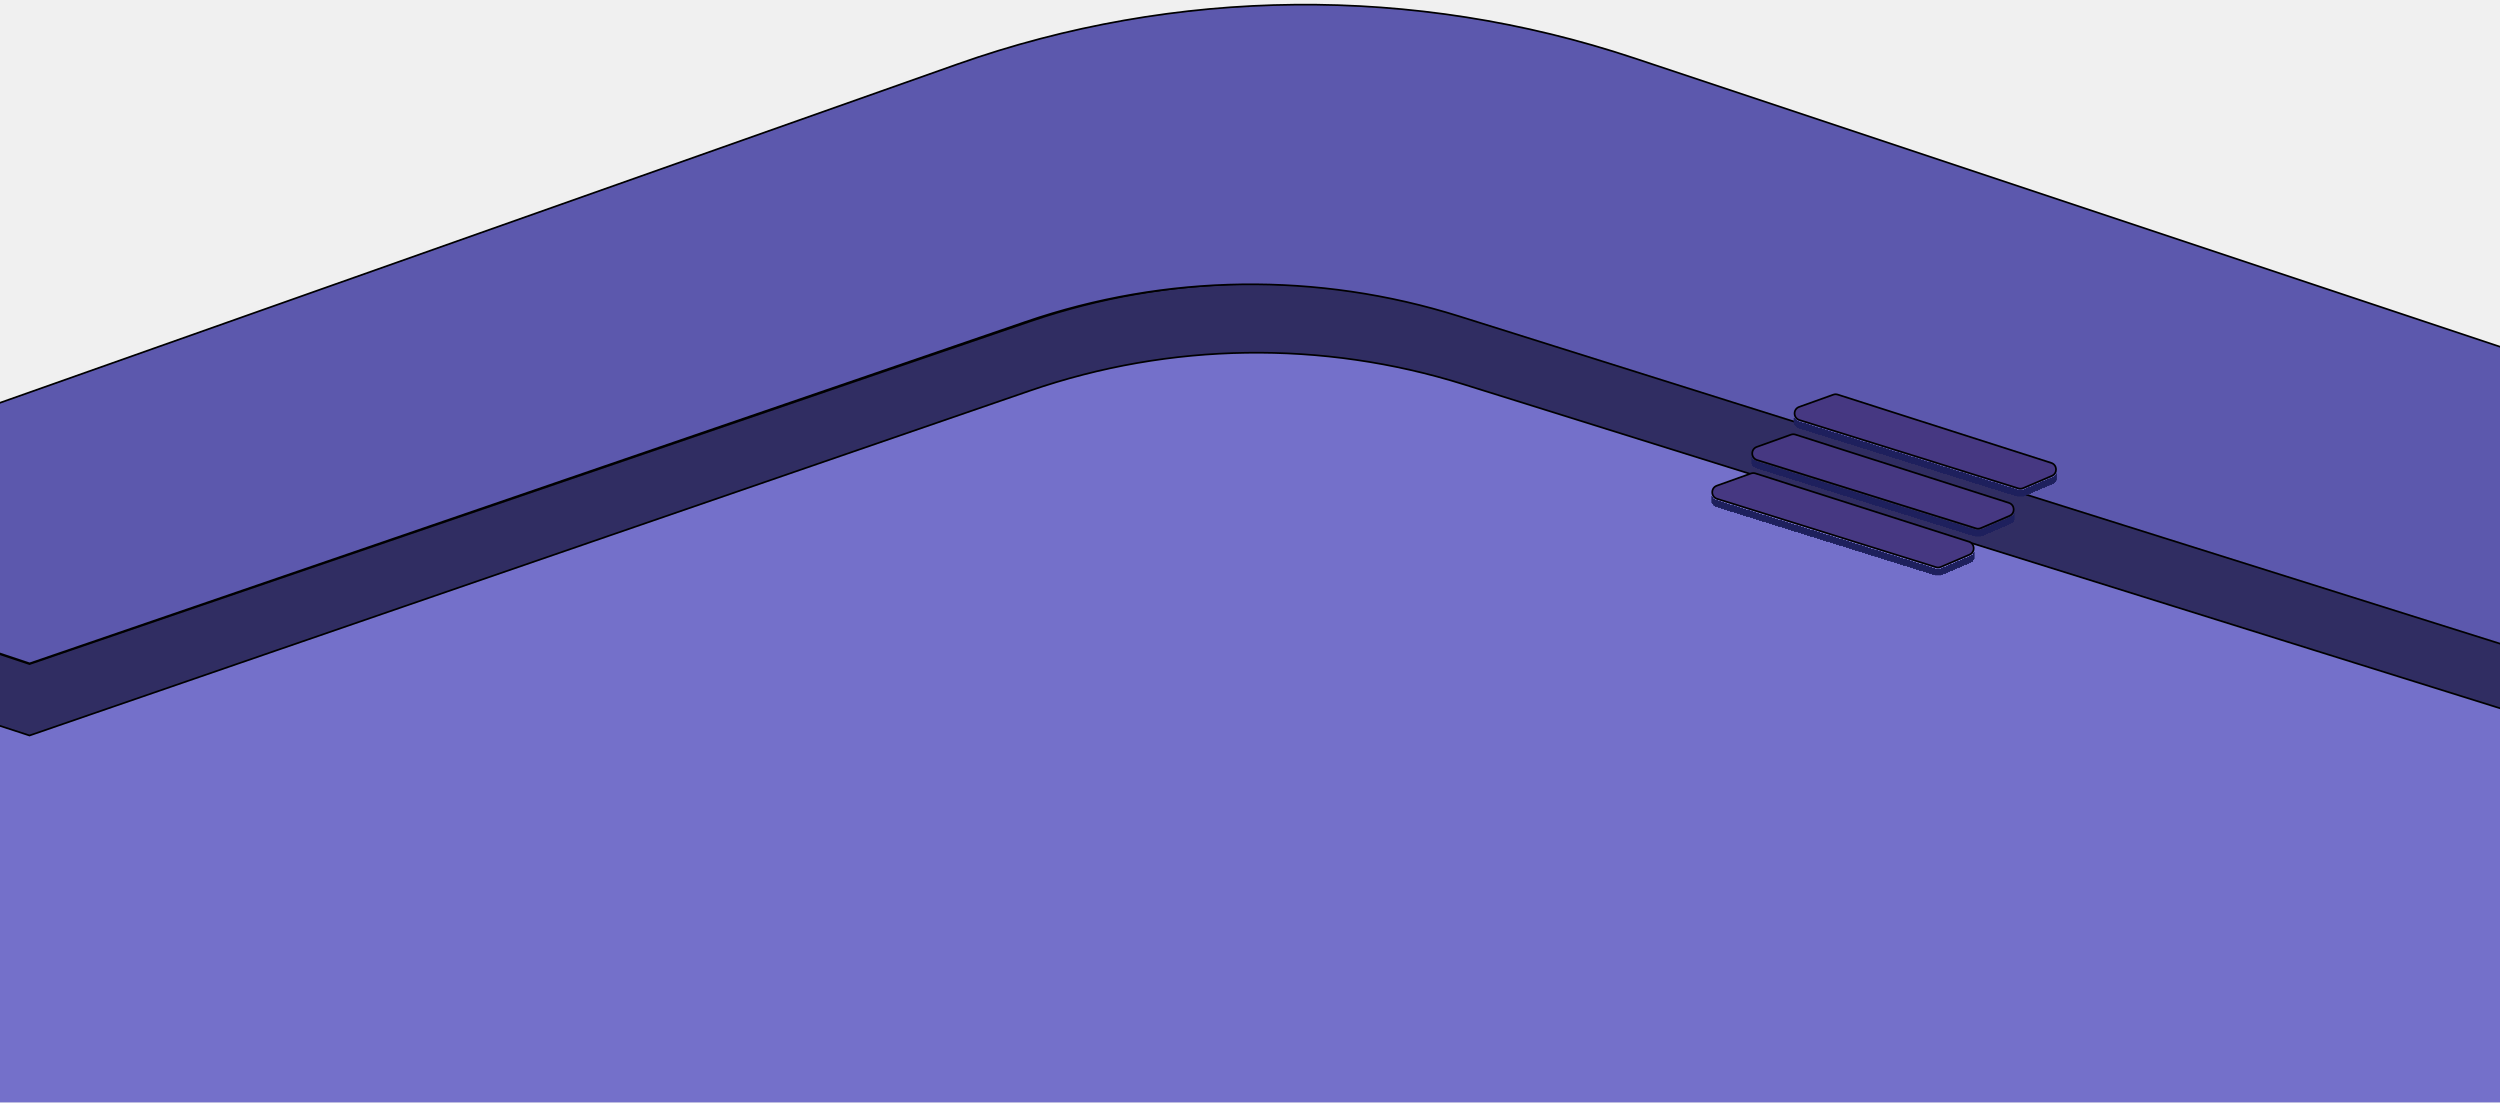
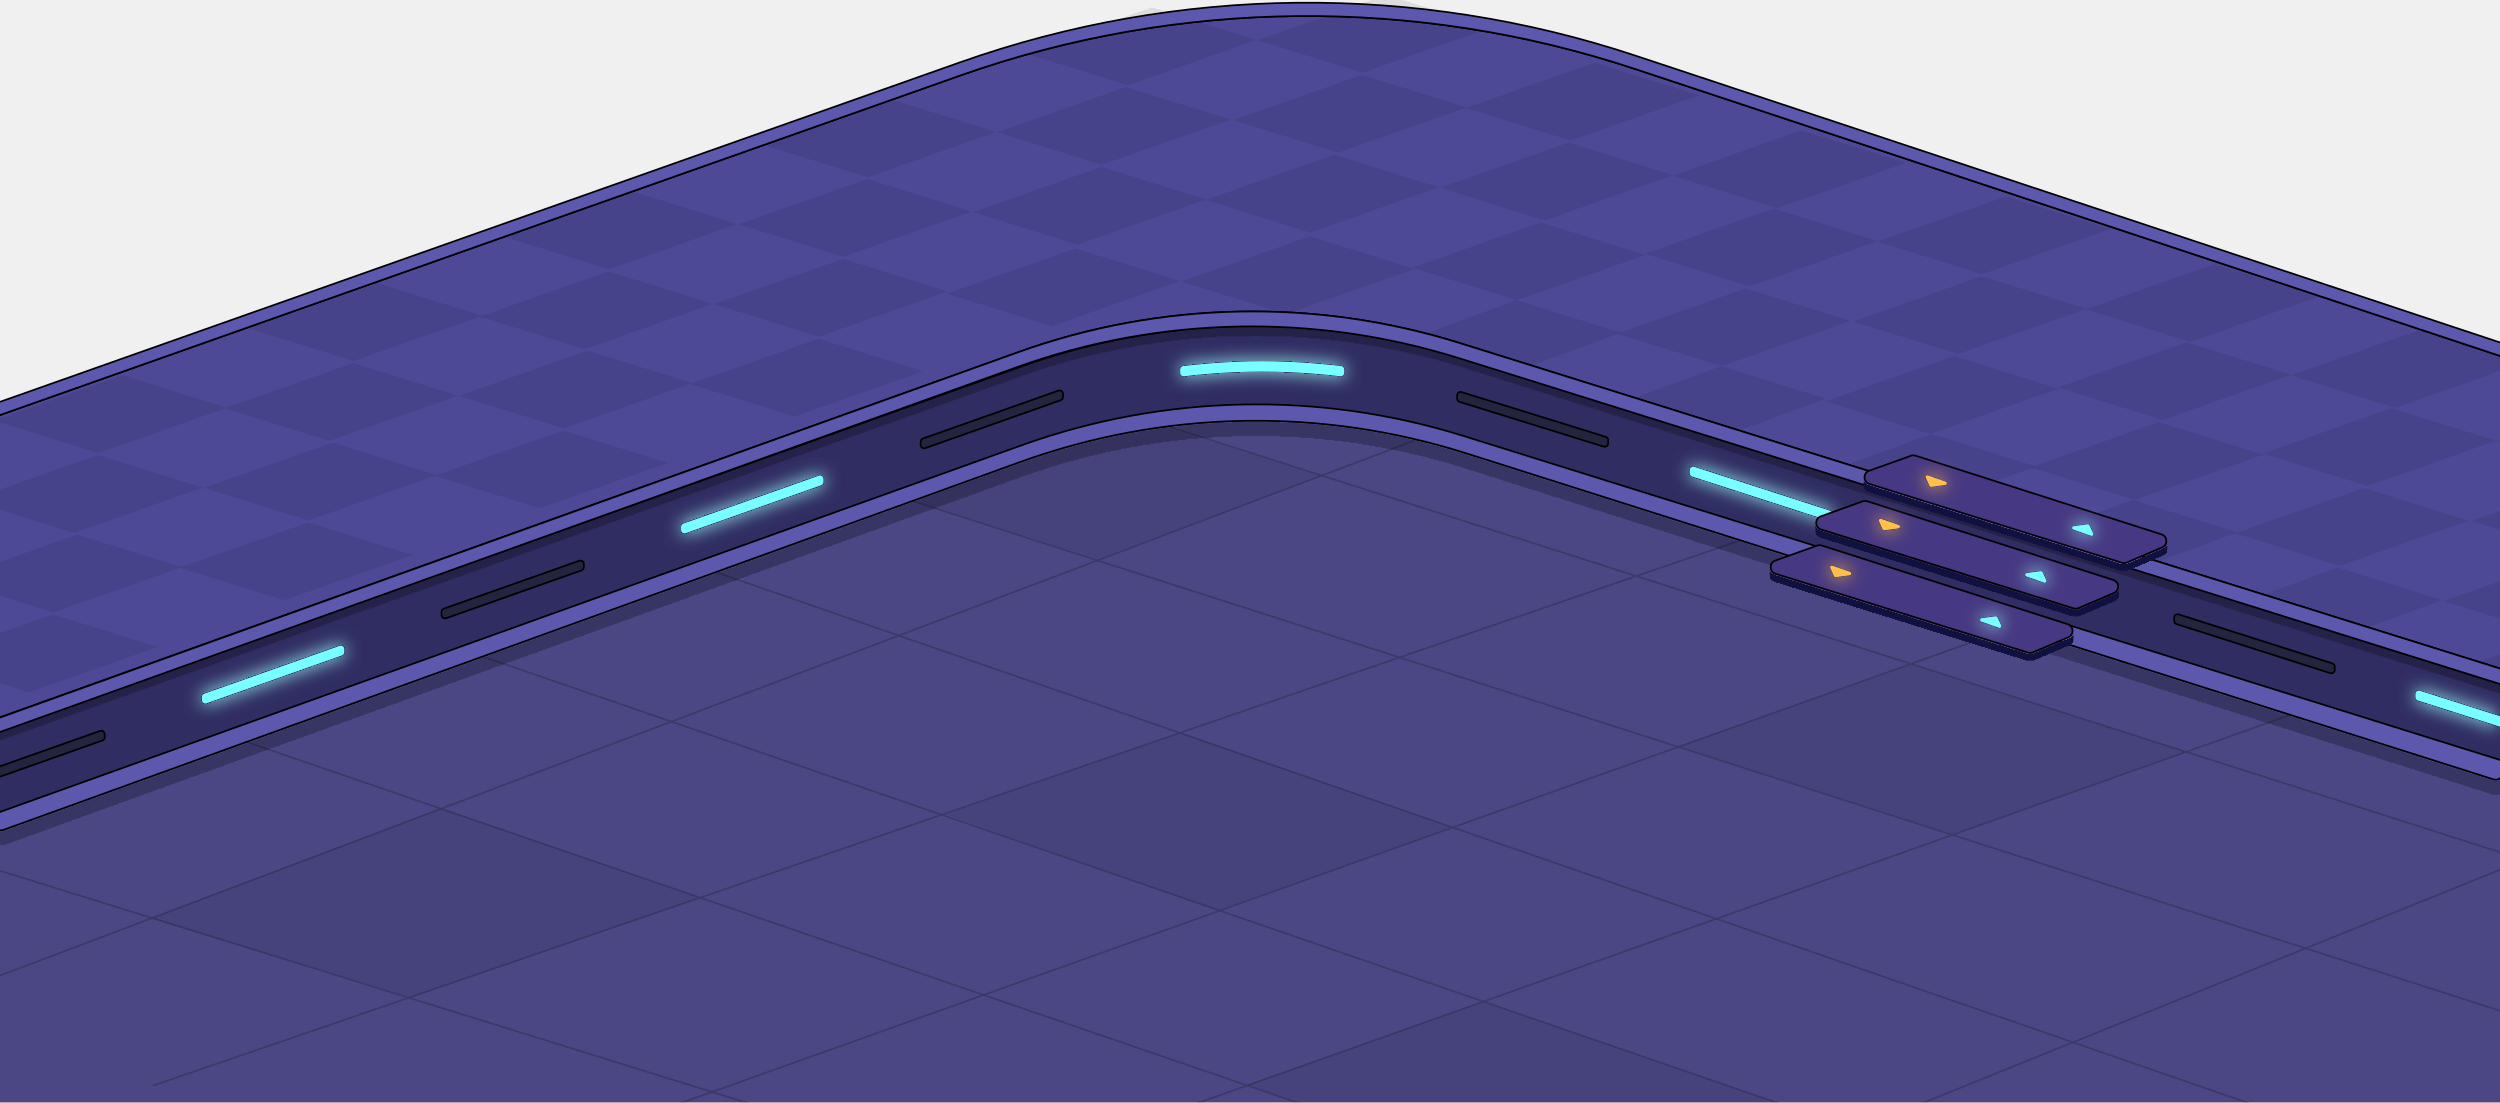
<svg xmlns="http://www.w3.org/2000/svg" width="1440" height="635" viewBox="0 0 1440 635" fill="none">
-   <g clip-path="url(#clip0_31911_6)">
-     <path d="M-11 351.849C-11 350.144 -9.919 348.626 -8.307 348.069L563.313 150.357C644.036 122.437 731.576 121.09 813.12 146.513L1575.29 384.136C1576.96 384.657 1578.1 386.204 1578.1 387.954L1578.1 638.5L-11 638.5L-11 351.849Z" fill="#7470CA" stroke="black" />
-     <path d="M-205.07 308.483C-207.66 307.619 -210.335 309.547 -210.335 312.277L-210.335 349.473L17 423.651L593.391 224.991C674.097 197.175 761.585 195.908 843.063 221.375L1450.94 411.377C1453.52 412.182 1456.14 410.258 1456.14 407.559L1456.14 374.711L842.937 181.934C761.539 156.344 674.091 157.453 593.369 185.1L17 382.5L-205.07 308.483Z" fill="#302D62" stroke="black" />
-     <path d="M-199.221 310.033C-202.834 308.829 -202.88 303.736 -199.29 302.467L551.438 36.994C677.342 -7.528 814.502 -8.774 941.195 33.453L1645.64 268.249C1649.05 269.387 1649.34 274.105 1646.1 275.654L1444 372L840.528 182.187C759.064 156.563 671.538 157.685 590.757 185.387L17.064 382.122L-199.221 310.033Z" fill="#5C58AD" stroke="black" />
-     <g filter="url(#filter0_d_31911_6)">
-       <path d="M1055.98 227.334C1056.81 227.038 1057.71 227.023 1058.55 227.29L1181.5 266.622C1185.03 267.75 1185.26 272.656 1181.85 274.11L1165.31 281.17C1164.43 281.544 1163.45 281.593 1162.54 281.31L1036.48 241.953C1032.82 240.809 1032.71 235.662 1036.33 234.369L1055.98 227.334Z" fill="#463882" />
-       <path d="M1055.98 227.334C1056.81 227.038 1057.71 227.023 1058.55 227.29L1181.5 266.622C1185.03 267.75 1185.26 272.656 1181.85 274.11L1165.31 281.17C1164.43 281.544 1163.45 281.593 1162.54 281.31L1036.48 241.953C1032.82 240.809 1032.71 235.662 1036.33 234.369L1055.98 227.334Z" stroke="black" />
-     </g>
-     <g filter="url(#filter1_d_31911_6)">
-       <path d="M1031.59 250.367C1032.42 250.071 1033.32 250.055 1034.16 250.323L1157.11 289.654C1160.64 290.783 1160.87 295.688 1157.46 297.143L1140.92 304.203C1140.05 304.576 1139.07 304.626 1138.16 304.342L1012.09 264.986C1008.43 263.842 1008.32 258.695 1011.94 257.402L1031.59 250.367Z" fill="#463882" />
-       <path d="M1031.59 250.367C1032.42 250.071 1033.32 250.055 1034.16 250.323L1157.11 289.654C1160.64 290.783 1160.87 295.688 1157.46 297.143L1140.92 304.203C1140.05 304.576 1139.07 304.626 1138.16 304.342L1012.09 264.986C1008.43 263.842 1008.32 258.695 1011.94 257.402L1031.59 250.367Z" stroke="black" />
-     </g>
-     <g filter="url(#filter2_d_31911_6)">
-       <path d="M1008.56 272.722C1009.39 272.426 1010.29 272.41 1011.13 272.678L1134.08 312.009C1137.61 313.138 1137.84 318.043 1134.43 319.498L1117.89 326.558C1117.01 326.931 1116.03 326.981 1115.13 326.697L989.061 287.341C985.397 286.197 985.292 281.05 988.906 279.757L1008.56 272.722Z" fill="#463882" />
-       <path d="M1008.56 272.722C1009.39 272.426 1010.29 272.41 1011.13 272.678L1134.08 312.009C1137.61 313.138 1137.84 318.043 1134.43 319.498L1117.89 326.558C1117.01 326.931 1116.03 326.981 1115.13 326.697L989.061 287.341C985.397 286.197 985.292 281.05 988.906 279.757L1008.56 272.722Z" stroke="black" />
+   <g clip-path="url(#clip0_33018_2172)">
+     <path d="M-105.701 474.361C-105.701 472.675 -104.643 471.17 -103.057 470.598L613.717 212.254C697.697 181.985 789.39 180.679 874.199 208.542L1609.55 450.139C1611.19 450.679 1612.3 452.211 1612.3 453.939L1612.3 762.551L857.799 762.551L-105.701 762.551L-105.701 474.361Z" fill="#4A4784" stroke="black" />
+     <path d="M718.5 625L854.5 577L1032.5 638.551L893.5 684L718.5 625Z" fill="black" fill-opacity="0.06" />
+     <path d="M544.5 469L680.5 422L836.5 476.5L701.5 524.5L544.5 469Z" fill="black" fill-opacity="0.06" />
+     <path d="M483.299 275.051L607.799 226.051L760.799 274.051L632.299 322.051L483.299 275.051Z" fill="black" fill-opacity="0.06" />
+     <path d="M967 430L1100.5 383L1259 433L1125 480.5L967 430Z" fill="black" fill-opacity="0.06" />
+     <path d="M86.299 529.051L254 465.5L403 517L237 574.5L86.299 529.051Z" fill="black" fill-opacity="0.06" />
+     <g opacity="0.2">
+       <path d="M1656.49 413.519L897.799 720.05" stroke="black" />
+       <path d="M1342.5 403.5L575.299 676.051" stroke="black" />
+       <path d="M1204 345.5L389 636.5" stroke="black" />
+       <path d="M1007.5 309.5L88 625.36" stroke="black" />
+       <path d="M865.488 234.521L-5.5 564" stroke="black" />
+       <path d="M652.299 239.05L1484.3 505.051" stroke="black" />
+       <path d="M514.299 284.994L1441 582.5" stroke="black" />
+       <path d="M400.5 325.5L1331.5 648" stroke="black" />
+       <path d="M122 420.5L942 702" stroke="black" />
+       <path d="M-81 476.408L466.5 646.5" stroke="black" />
+       <path d="M272.299 376.213L1097 660.5" stroke="black" />
+     </g>
+     <g filter="url(#filter0_d_33018_2172)">
+       <path d="M-3.5 474.299C-3.5 477.072 -0.747 479.004 1.861 478.06L587.312 266.206C670.117 236.242 760.495 234.44 844.428 261.079L1436.29 448.932C1438.87 449.75 1441.5 447.825 1441.5 445.119L1441.5 427.501L924.066 253.459C792.467 209.195 649.589 211.941 519.788 261.23L-3.5 459.934L-3.5 474.299Z" fill="#5C58AD" />
+       <path d="M-3.5 474.299C-3.5 477.072 -0.747 479.004 1.861 478.06L587.312 266.206C670.117 236.242 760.495 234.44 844.428 261.079L1436.29 448.932C1438.87 449.75 1441.5 447.825 1441.5 445.119L1441.5 427.501L924.066 253.459C792.467 209.195 649.589 211.941 519.788 261.23L-3.5 459.934L-3.5 474.299Z" stroke="black" />
+     </g>
+     <g filter="url(#filter1_i_33018_2172)">
+       <path d="M1555.26 473.755L843.036 251.14C759.903 225.156 670.561 227.016 588.582 256.438L-53.7 486.954L-342.317 401.004L-342.317 357.68C-342.317 354.995 -339.722 353.072 -337.153 353.853L-53.701 440.05L588.565 210.99C670.557 181.748 759.852 180.052 842.896 206.159L1556.67 430.553L1810.8 324.05L1810.8 365.55L1558.02 473.615C1557.15 473.989 1556.17 474.039 1555.26 473.755Z" fill="#302D62" />
+     </g>
+     <path d="M1555.26 473.755L843.036 251.14C759.903 225.156 670.561 227.016 588.582 256.438L-53.7 486.954L-342.317 401.004L-342.317 357.68C-342.317 354.995 -339.722 353.072 -337.153 353.853L-53.701 440.05L588.565 210.99C670.557 181.748 759.852 180.052 842.896 206.159L1556.67 430.553L1810.8 324.05L1810.8 365.55L1558.02 473.615C1557.15 473.989 1556.17 474.039 1555.26 473.755Z" stroke="black" />
+     <path d="M-308.498 355.83C-312.209 354.724 -312.34 349.516 -308.689 348.225L552.905 43.548C678.537 -0.878 815.385 -2.217 941.863 39.742L1785.58 319.645C1789.12 320.819 1789.27 325.768 1785.81 327.154L1553.01 420.458L840.911 197.635C757.781 171.623 668.433 173.458 586.441 202.859L-52.701 432.05L-308.498 355.83Z" fill="#4D4997" stroke="black" />
+     <path d="M290.299 136.358L364.462 110.222L424.799 129.043L350.637 155.179L290.299 136.358Z" fill="black" fill-opacity="0.08" />
+     <path d="M143.299 189.176L217.462 163.041L277.799 181.862L203.637 207.997L143.299 189.176Z" fill="black" fill-opacity="0.08" />
+     <path d="M-3.701 242.176L70.462 216.041L130.799 234.862L56.637 260.997L-3.701 242.176Z" fill="black" fill-opacity="0.08" />
+     <path d="M439.299 83.358L513.462 57.222L573.799 76.043L499.637 102.179L439.299 83.358Z" fill="black" fill-opacity="0.08" />
+     <path d="M589.299 30.358L663.462 4.222L723.799 23.043L649.637 49.179L589.299 30.358Z" fill="black" fill-opacity="0.08" />
+     <path d="M276.299 182.358L350.462 156.222L410.799 175.043L336.637 201.179L276.299 182.358Z" fill="black" fill-opacity="0.08" />
+     <path d="M129.299 235.176L203.462 209.041L263.799 227.862L189.637 253.997L129.299 235.176Z" fill="black" fill-opacity="0.08" />
+     <path d="M-17.701 288.176L56.462 262.041L116.799 280.862L42.637 306.997L-17.701 288.176Z" fill="black" fill-opacity="0.08" />
+     <path d="M397.299 221.178L471.462 195.043L531.799 213.864L457.637 239.999L397.299 221.178Z" fill="black" fill-opacity="0.08" />
+     <path d="M250.299 273.997L324.462 247.861L384.799 266.682L310.637 292.818L250.299 273.997Z" fill="black" fill-opacity="0.08" />
+     <path d="M103.299 326.997L177.462 300.861L237.799 319.682L163.637 345.818L103.299 326.997Z" fill="black" fill-opacity="0.08" />
+     <path d="M-43.701 379.997L30.462 353.861L90.799 372.682L16.637 398.818L-43.701 379.997Z" fill="black" fill-opacity="0.08" />
+     <path d="M545.299 169.176L619.462 143.041L679.799 161.862L605.637 187.997L545.299 169.176Z" fill="black" fill-opacity="0.08" />
+     <path d="M680.299 162.176L754.462 136.041L814.799 154.862L740.637 180.997L680.299 162.176Z" fill="black" fill-opacity="0.08" />
+     <path d="M425.299 129.18L499.462 103.045L559.799 121.866L485.637 148.001L425.299 129.18Z" fill="black" fill-opacity="0.08" />
+     <path d="M574.299 76.18L648.462 50.045L708.799 68.866L634.637 95.001L574.299 76.18Z" fill="black" fill-opacity="0.08" />
+     <path d="M724.3 23.18L798.463 -2.955L858.8 15.866L784.638 42.001L724.3 23.18Z" fill="black" fill-opacity="0.08" />
+     <path d="M411.299 175.18L485.462 149.045L545.799 167.866L471.637 194.001L411.299 175.18Z" fill="black" fill-opacity="0.08" />
+     <path d="M264.299 227.998L338.462 201.863L398.799 220.684L324.637 246.82L264.299 227.998Z" fill="black" fill-opacity="0.08" />
+     <path d="M117.299 280.999L191.462 254.863L251.799 273.684L177.637 299.82L117.299 280.999Z" fill="black" fill-opacity="0.08" />
+     <path d="M-29.701 333.999L44.462 307.863L104.799 326.684L30.637 352.82L-29.701 333.999Z" fill="black" fill-opacity="0.08" />
+     <path d="M560.299 122.18L634.462 96.045L694.799 114.866L620.637 141.001L560.299 122.18Z" fill="black" fill-opacity="0.08" />
+     <path d="M694.3 115.18L768.463 89.045L828.8 107.866L754.638 134.001L694.3 115.18Z" fill="black" fill-opacity="0.08" />
+     <path d="M813.3 154.18L887.463 128.045L947.8 146.866L873.638 173.001L813.3 154.18Z" fill="black" fill-opacity="0.08" />
+     <path d="M931.299 192.176L1005.46 166.041L1065.8 184.862L991.637 210.997L931.299 192.176Z" fill="black" fill-opacity="0.08" />
+     <path d="M1051.3 231.176L1125.46 205.041L1185.8 223.862L1111.64 249.997L1051.3 231.176Z" fill="black" fill-opacity="0.08" />
+     <path d="M1169.3 269.176L1243.46 243.041L1303.8 261.862L1229.64 287.997L1169.3 269.176Z" fill="black" fill-opacity="0.08" />
+     <path d="M1287.3 307.176L1361.46 281.041L1421.8 299.862L1347.64 325.997L1287.3 307.176Z" fill="black" fill-opacity="0.08" />
+     <path d="M1407.3 346.176L1481.46 320.041L1541.8 338.862L1467.64 364.997L1407.3 346.176Z" fill="black" fill-opacity="0.08" />
+     <path d="M710.3 69.18L784.463 43.045L844.8 61.866L770.638 88.001L710.3 69.18Z" fill="black" fill-opacity="0.08" />
+     <path d="M829.3 108.18L903.463 82.045L963.8 100.866L889.638 127.001L829.3 108.18Z" fill="black" fill-opacity="0.08" />
+     <path d="M947.299 146.176L1021.46 120.041L1081.8 138.862L1007.64 164.997L947.299 146.176Z" fill="black" fill-opacity="0.08" />
+     <path d="M1067.3 185.176L1141.46 159.041L1201.8 177.862L1127.64 203.997L1067.3 185.176Z" fill="black" fill-opacity="0.08" />
+     <path d="M1185.3 223.176L1259.46 197.041L1319.8 215.862L1245.64 241.997L1185.3 223.176Z" fill="black" fill-opacity="0.08" />
+     <path d="M1303.3 261.176L1377.46 235.041L1437.8 253.862L1363.64 279.997L1303.3 261.176Z" fill="black" fill-opacity="0.08" />
+     <path d="M1423.3 300.176L1497.46 274.041L1557.8 292.862L1483.64 318.997L1423.3 300.176Z" fill="black" fill-opacity="0.08" />
+     <path d="M1415.3 385.862L1466.46 367.041L1526.8 385.862L1475.64 404.683L1415.3 385.862Z" fill="black" fill-opacity="0.08" />
+     <path d="M1295.3 345.649L1346.46 326.828L1406.8 345.649L1355.64 364.47L1295.3 345.649Z" fill="black" fill-opacity="0.08" />
+     <path d="M1177.3 306.649L1228.46 287.828L1288.8 306.649L1237.64 325.47L1177.3 306.649Z" fill="black" fill-opacity="0.08" />
+     <path d="M1061.3 268.649L1112.46 249.828L1172.8 268.649L1121.64 287.47L1061.3 268.649Z" fill="black" fill-opacity="0.08" />
+     <path d="M940.299 229.649L991.461 210.828L1051.8 229.649L1000.64 248.47L940.299 229.649Z" fill="black" fill-opacity="0.08" />
+     <path d="M822.299 191.649L873.461 172.828L933.799 191.649L882.637 210.47L822.299 191.649Z" fill="black" fill-opacity="0.08" />
+     <path d="M844.3 62.18L918.463 36.045L978.8 54.866L904.638 81.001L844.3 62.18Z" fill="black" fill-opacity="0.08" />
+     <path d="M963.3 101.18L1037.46 75.045L1097.8 93.866L1023.64 120.001L963.3 101.18Z" fill="black" fill-opacity="0.08" />
+     <path d="M1081.3 139.176L1155.46 113.041L1215.8 131.862L1141.64 157.997L1081.3 139.176Z" fill="black" fill-opacity="0.08" />
+     <path d="M1201.3 178.176L1275.46 152.041L1335.8 170.862L1261.64 196.997L1201.3 178.176Z" fill="black" fill-opacity="0.08" />
+     <path d="M1319.3 216.176L1393.46 190.041L1453.8 208.862L1379.64 234.997L1319.3 216.176Z" fill="black" fill-opacity="0.08" />
+     <path d="M1437.3 254.176L1511.46 228.041L1571.8 246.862L1497.64 272.997L1437.3 254.176Z" fill="black" fill-opacity="0.08" />
+     <path fill-rule="evenodd" clip-rule="evenodd" d="M-331.212 348.569C-334.854 349.857 -334.735 355.048 -331.039 356.168L-52.7 440.55L585.647 211.506C667.667 182.076 757.055 180.236 840.218 206.265L1556.8 430.548L1808.43 326.882C1811.86 325.469 1811.68 320.555 1808.16 319.387L942.052 32.054C815.574 -9.905 678.726 -8.566 553.093 35.861L-331.212 348.569ZM-308.679 348.222C-312.331 349.514 -312.198 354.723 -308.486 355.827L-52.2 432.05L586.407 202.901C668.419 173.473 757.798 171.629 840.955 197.649L1553.01 420.458L1785.81 327.155C1789.27 325.768 1789.12 320.819 1785.58 319.645L941.863 39.742C815.385 -2.217 678.538 -0.878 552.905 43.548L-308.679 348.222Z" fill="#5C58AD" />
+     <path d="M-331.039 356.168L-330.894 355.69L-331.039 356.168ZM-331.212 348.569L-331.045 349.041H-331.045L-331.212 348.569ZM-52.7 440.55L-52.846 441.029L-52.687 441.077L-52.532 441.021L-52.7 440.55ZM585.647 211.506L585.815 211.977L585.647 211.506ZM840.218 206.265L840.367 205.788L840.218 206.265ZM1556.8 430.548L1556.65 431.026L1556.82 431.08L1556.99 431.011L1556.8 430.548ZM1808.43 326.882L1808.62 327.344L1808.43 326.882ZM1808.16 319.387L1808.32 318.912L1808.16 319.387ZM942.052 32.054L941.894 32.529L942.052 32.054ZM553.093 35.861L553.26 36.332L553.093 35.861ZM-308.486 355.827L-308.628 356.307L-308.486 355.827ZM-308.679 348.222L-308.846 347.751H-308.846L-308.679 348.222ZM-52.2 432.05L-52.343 432.53L-52.186 432.576L-52.032 432.521L-52.2 432.05ZM586.407 202.901L586.238 202.431L586.407 202.901ZM840.955 197.649L841.105 197.172L840.955 197.649ZM1553.01 420.458L1552.86 420.935L1553.03 420.988L1553.2 420.922L1553.01 420.458ZM1785.81 327.155L1785.62 326.691L1785.81 327.155ZM1785.58 319.645L1785.74 319.171L1785.58 319.645ZM941.863 39.742L941.706 40.217L941.863 39.742ZM552.905 43.548L553.071 44.02L552.905 43.548ZM-330.894 355.69C-334.128 354.709 -334.232 350.167 -331.045 349.041L-331.378 348.098C-335.475 349.547 -335.342 355.386 -331.184 356.647L-330.894 355.69ZM-52.556 440.072L-330.894 355.69L-331.184 356.647L-52.846 441.029L-52.556 440.072ZM585.478 211.035L-52.869 440.08L-52.532 441.021L585.815 211.977L585.478 211.035ZM840.367 205.788C757.1 179.726 667.601 181.569 585.478 211.035L585.815 211.977C667.734 182.584 757.01 180.746 840.068 206.742L840.367 205.788ZM1556.95 430.071L840.367 205.788L840.068 206.742L1556.65 431.026L1556.95 430.071ZM1808.24 326.419L1556.61 430.086L1556.99 431.011L1808.62 327.344L1808.24 326.419ZM1808.01 319.861C1811.09 320.883 1811.24 325.183 1808.24 326.419L1808.62 327.344C1812.48 325.755 1812.28 320.226 1808.32 318.912L1808.01 319.861ZM941.894 32.529L1808.01 319.861L1808.32 318.912L942.209 31.58L941.894 32.529ZM553.26 36.332C678.788 -8.057 815.522 -9.395 941.894 32.529L942.209 31.58C815.626 -10.414 678.664 -9.074 552.926 35.389L553.26 36.332ZM-331.045 349.041L553.26 36.332L552.926 35.389L-331.378 348.098L-331.045 349.041ZM-308.343 355.348C-311.592 354.382 -311.708 349.824 -308.512 348.694L-308.846 347.751C-312.954 349.204 -312.805 355.064 -308.628 356.307L-308.343 355.348ZM-52.058 431.571L-308.343 355.348L-308.628 356.307L-52.343 432.53L-52.058 431.571ZM586.238 202.431L-52.369 431.58L-52.032 432.521L586.576 203.372L586.238 202.431ZM841.105 197.172C757.844 171.119 668.353 172.966 586.238 202.431L586.576 203.372C668.486 173.98 757.753 172.139 840.806 198.127L841.105 197.172ZM1553.16 419.981L841.105 197.172L840.806 198.127L1552.86 420.935L1553.16 419.981ZM1785.62 326.691L1552.83 419.994L1553.2 420.922L1786 327.619L1785.62 326.691ZM1785.42 320.12C1788.52 321.147 1788.65 325.477 1785.62 326.691L1786 327.619C1789.89 326.059 1789.72 320.491 1785.74 319.171L1785.42 320.12ZM941.706 40.217L1785.42 320.12L1785.74 319.171L942.021 39.268L941.706 40.217ZM553.071 44.02C678.6 -0.369 815.333 -1.707 941.706 40.217L942.021 39.268C815.437 -2.727 678.476 -1.386 552.738 43.077L553.071 44.02ZM-308.512 348.694L553.071 44.02L552.738 43.077L-308.846 347.751L-308.512 348.694Z" fill="black" />
+     <g filter="url(#filter2_d_33018_2172)">
+       <path d="M973.299 270.798C973.299 269.441 974.623 268.478 975.914 268.895L1053.91 294.102C1054.74 294.369 1055.3 295.138 1055.3 296.006V297.802C1055.3 299.159 1053.98 300.122 1052.68 299.705L974.684 274.498C973.859 274.231 973.299 273.462 973.299 272.595V270.798Z" fill="#78FEFF" />
+     </g>
+     <path d="M839.299 227.765C839.299 226.417 840.605 225.455 841.892 225.855L924.892 251.613C925.729 251.873 926.299 252.647 926.299 253.523V255.335C926.299 256.683 924.994 257.645 923.707 257.245L840.707 231.487C839.87 231.227 839.299 230.453 839.299 229.577V227.765Z" fill="#23243D" stroke="black" />
+     <path d="M612.299 226.879C612.299 225.499 610.934 224.534 609.632 224.994L531.632 252.579C530.833 252.862 530.299 253.617 530.299 254.465V256.222C530.299 257.603 531.665 258.568 532.966 258.108L610.966 230.522C611.765 230.24 612.299 229.484 612.299 228.637V226.879Z" fill="#23243D" stroke="black" />
+     <g filter="url(#filter3_d_33018_2172)">
+       <path d="M474.299 275.879C474.299 274.499 472.934 273.534 471.632 273.994L393.632 301.579C392.833 301.862 392.299 302.617 392.299 303.465V305.222C392.299 306.603 393.665 307.568 394.966 307.108L472.966 279.522C473.765 279.24 474.299 278.484 474.299 277.637V275.879Z" fill="#78FEFF" />
+     </g>
+     <path d="M336.299 324.879C336.299 323.499 334.934 322.534 333.632 322.994L255.632 350.579C254.833 350.862 254.299 351.617 254.299 352.465V354.222C254.299 355.603 255.665 356.568 256.966 356.108L334.966 328.522C335.765 328.24 336.299 327.484 336.299 326.637V324.879Z" fill="#23243D" stroke="black" />
+     <g filter="url(#filter4_d_33018_2172)">
+       <path d="M198.299 373.879C198.299 372.499 196.934 371.534 195.632 371.994L117.632 399.579C116.833 399.862 116.299 400.617 116.299 401.465V403.222C116.299 404.603 117.665 405.568 118.966 405.108L196.966 377.522C197.765 377.24 198.299 376.484 198.299 375.637V373.879Z" fill="#78FEFF" />
+     </g>
+     <path d="M60.299 422.879C60.299 421.499 58.934 420.534 57.633 420.994L-20.367 448.579C-21.166 448.862 -21.701 449.617 -21.701 450.465V452.222C-21.701 453.603 -20.335 454.568 -19.034 454.108L58.966 426.522C59.765 426.24 60.299 425.484 60.299 424.637V422.879Z" fill="#23243D" stroke="black" />
+     <g filter="url(#filter5_d_33018_2172)">
+       <path d="M679.799 212.801C679.799 211.799 680.531 210.954 681.526 210.834C687.238 210.146 706.32 208.05 726.799 208.05C747.313 208.05 766.776 210.153 772.566 210.838C773.563 210.956 774.299 211.801 774.299 212.806V214.736C774.299 215.956 773.227 216.899 772.017 216.746C765.964 215.984 748.477 214.05 726.799 214.05C705.191 214.05 688.066 215.971 682.088 216.739C680.876 216.895 679.799 215.95 679.799 214.728V212.801Z" fill="#78FEFF" />
+     </g>
+     <path d="M1252.3 355.787C1252.3 354.433 1253.62 353.47 1254.91 353.882L1343.41 382.106C1344.24 382.37 1344.8 383.141 1344.8 384.011V385.813C1344.8 387.167 1343.48 388.13 1342.19 387.718L1253.69 359.494C1252.86 359.23 1252.3 358.459 1252.3 357.589V355.787Z" fill="#23243D" stroke="black" />
+     <g filter="url(#filter6_d_33018_2172)">
+       <path d="M1391.3 399.787C1391.3 398.433 1392.62 397.47 1393.91 397.882L1482.41 426.106C1483.24 426.37 1483.8 427.141 1483.8 428.011V429.813C1483.8 431.167 1482.48 432.13 1481.19 431.718L1392.69 403.494C1391.86 403.23 1391.3 402.459 1391.3 401.589V399.787Z" fill="#78FEFF" />
+     </g>
+     <g filter="url(#filter7_d_33018_2172)">
+       <path d="M1100.75 262.507C1101.58 262.211 1102.48 262.195 1103.32 262.463L1245.06 307.808C1248.59 308.936 1248.82 313.842 1245.41 315.296L1224.99 324.014C1224.12 324.387 1223.14 324.437 1222.23 324.153L1076.75 278.736C1073.09 277.592 1072.98 272.445 1076.59 271.151L1100.75 262.507Z" fill="#463882" />
+       <path d="M1100.75 262.507C1101.58 262.211 1102.48 262.195 1103.32 262.463L1245.06 307.808C1248.59 308.936 1248.82 313.842 1245.41 315.296L1224.99 324.014C1224.12 324.387 1223.14 324.437 1222.23 324.153L1076.75 278.736C1073.09 277.592 1072.98 272.445 1076.59 271.151L1100.75 262.507Z" stroke="black" />
+     </g>
+     <g filter="url(#filter8_d_33018_2172)">
+       <path d="M1072.95 288.759C1073.78 288.462 1074.68 288.447 1075.52 288.715L1217.27 334.06C1220.8 335.188 1221.03 340.094 1217.62 341.548L1197.19 350.266C1196.32 350.639 1195.34 350.689 1194.43 350.405L1048.95 304.988C1045.29 303.844 1045.19 298.697 1048.8 297.403L1072.95 288.759Z" fill="#463882" />
+       <path d="M1072.95 288.759C1073.78 288.462 1074.68 288.447 1075.52 288.715L1217.27 334.06C1220.8 335.188 1221.03 340.094 1217.62 341.548L1197.19 350.266C1196.32 350.639 1195.34 350.689 1194.43 350.405L1048.95 304.988C1045.29 303.844 1045.19 298.697 1048.8 297.403L1072.95 288.759Z" stroke="black" />
+     </g>
+     <g filter="url(#filter9_d_33018_2172)">
+       <path d="M1046.7 314.239C1047.53 313.943 1048.43 313.928 1049.27 314.195L1191.01 359.54C1194.54 360.669 1194.77 365.574 1191.37 367.029L1170.94 375.746C1170.07 376.12 1169.09 376.169 1168.18 375.886L1022.7 330.468C1019.04 329.324 1018.93 324.177 1022.55 322.884L1046.7 314.239Z" fill="#463882" />
+       <path d="M1046.7 314.239C1047.53 313.943 1048.43 313.928 1049.27 314.195L1191.01 359.54C1194.54 360.669 1194.77 365.574 1191.37 367.029L1170.94 375.746C1170.07 376.12 1169.09 376.169 1168.18 375.886L1022.7 330.468C1019.04 329.324 1018.93 324.177 1022.55 322.884L1046.7 314.239Z" stroke="black" />
+     </g>
+     <g filter="url(#filter10_d_33018_2172)">
+       <path d="M1175.48 328.992C1175.92 328.933 1176.34 329.166 1176.52 329.567L1178.66 334.24C1179.03 335.042 1178.26 335.892 1177.42 335.6L1167.22 332.022C1166.23 331.674 1166.38 330.229 1167.42 330.087L1175.48 328.992Z" fill="#78FEFF" />
+     </g>
+     <g filter="url(#filter11_d_33018_2172)">
+       <path d="M1202.48 301.992C1202.92 301.933 1203.34 302.166 1203.52 302.567L1205.66 307.24C1206.03 308.042 1205.26 308.892 1204.42 308.6L1194.22 305.022C1193.23 304.674 1193.38 303.229 1194.42 303.087L1202.48 301.992Z" fill="#78FEFF" />
+     </g>
+     <g filter="url(#filter12_d_33018_2172)">
+       <path d="M1112.42 280.437C1111.99 280.497 1111.56 280.263 1111.38 279.863L1109.24 275.189C1108.87 274.387 1109.65 273.537 1110.48 273.829L1120.68 277.408C1121.68 277.755 1121.53 279.201 1120.49 279.342L1112.42 280.437Z" fill="#FFBF49" />
+     </g>
+     <g filter="url(#filter13_d_33018_2172)">
+       <path d="M1085.42 305.437C1084.99 305.497 1084.56 305.263 1084.38 304.863L1082.24 300.189C1081.87 299.387 1082.65 298.537 1083.48 298.829L1093.68 302.408C1094.68 302.755 1094.53 304.201 1093.49 304.342L1085.42 305.437Z" fill="#FFBF49" />
+     </g>
+     <g filter="url(#filter14_d_33018_2172)">
+       <path d="M1057.42 332.437C1056.99 332.497 1056.56 332.263 1056.38 331.863L1054.24 327.189C1053.87 326.387 1054.65 325.537 1055.48 325.829L1065.68 329.408C1066.68 329.755 1066.53 331.201 1065.49 331.342L1057.42 332.437Z" fill="#FFBF49" />
+     </g>
+     <g filter="url(#filter15_d_33018_2172)">
+       <path d="M1149.48 354.992C1149.92 354.933 1150.34 355.166 1150.52 355.567L1152.66 360.24C1153.03 361.042 1152.26 361.892 1151.42 361.6L1141.22 358.022C1140.23 357.674 1140.38 356.229 1141.42 356.087L1149.48 354.992Z" fill="#78FEFF" />
    </g>
  </g>
  <defs>
-     <filter id="filter0_d_31911_6" x="1033.17" y="226.6" width="151.605" height="59.391" filterUnits="userSpaceOnUse" color-interpolation-filters="sRGB">
+     <filter id="filter0_d_33018_2172" x="-4" y="221.651" width="1446" height="265.151" filterUnits="userSpaceOnUse" color-interpolation-filters="sRGB">
+       <feFlood flood-opacity="0" result="BackgroundImageFix" />
+       <feColorMatrix in="SourceAlpha" type="matrix" values="0 0 0 0 0 0 0 0 0 0 0 0 0 0 0 0 0 0 127 0" result="hardAlpha" />
+       <feOffset dy="8" />
+       <feComposite in2="hardAlpha" operator="out" />
+       <feColorMatrix type="matrix" values="0 0 0 0 0 0 0 0 0 0 0 0 0 0 0 0 0 0 0.25 0" />
+       <feBlend mode="normal" in2="BackgroundImageFix" result="effect1_dropShadow_33018_2172" />
+       <feBlend mode="normal" in="SourceGraphic" in2="effect1_dropShadow_33018_2172" result="shape" />
+     </filter>
+     <filter id="filter1_i_33018_2172" x="-342.817" y="187.246" width="2154.12" height="300.233" filterUnits="userSpaceOnUse" color-interpolation-filters="sRGB">
+       <feFlood flood-opacity="0" result="BackgroundImageFix" />
+       <feBlend mode="normal" in="SourceGraphic" in2="BackgroundImageFix" result="shape" />
+       <feColorMatrix in="SourceAlpha" type="matrix" values="0 0 0 0 0 0 0 0 0 0 0 0 0 0 0 0 0 0 127 0" result="hardAlpha" />
+       <feOffset dy="6" />
+       <feComposite in2="hardAlpha" operator="arithmetic" k2="-1" k3="1" />
+       <feColorMatrix type="matrix" values="0 0 0 0 0 0 0 0 0 0 0 0 0 0 0 0 0 0 0.25 0" />
+       <feBlend mode="normal" in2="shape" result="effect1_innerShadow_33018_2172" />
+     </filter>
+     <filter id="filter2_d_33018_2172" x="963.299" y="258.797" width="102" height="51.007" filterUnits="userSpaceOnUse" color-interpolation-filters="sRGB">
+       <feFlood flood-opacity="0" result="BackgroundImageFix" />
+       <feColorMatrix in="SourceAlpha" type="matrix" values="0 0 0 0 0 0 0 0 0 0 0 0 0 0 0 0 0 0 127 0" result="hardAlpha" />
+       <feOffset />
+       <feGaussianBlur stdDeviation="5" />
+       <feComposite in2="hardAlpha" operator="out" />
+       <feColorMatrix type="matrix" values="0 0 0 0 0.647 0 0 0 0 1 0 0 0 0 0.992 0 0 0 1 0" />
+       <feBlend mode="normal" in2="BackgroundImageFix" result="effect1_dropShadow_33018_2172" />
+       <feBlend mode="normal" in="SourceGraphic" in2="effect1_dropShadow_33018_2172" result="shape" />
+     </filter>
+     <filter id="filter3_d_33018_2172" x="382.299" y="263.878" width="102" height="53.346" filterUnits="userSpaceOnUse" color-interpolation-filters="sRGB">
+       <feFlood flood-opacity="0" result="BackgroundImageFix" />
+       <feColorMatrix in="SourceAlpha" type="matrix" values="0 0 0 0 0 0 0 0 0 0 0 0 0 0 0 0 0 0 127 0" result="hardAlpha" />
+       <feOffset />
+       <feGaussianBlur stdDeviation="5" />
+       <feComposite in2="hardAlpha" operator="out" />
+       <feColorMatrix type="matrix" values="0 0 0 0 0.647 0 0 0 0 1 0 0 0 0 0.992 0 0 0 1 0" />
+       <feBlend mode="normal" in2="BackgroundImageFix" result="effect1_dropShadow_33018_2172" />
+       <feBlend mode="normal" in="SourceGraphic" in2="effect1_dropShadow_33018_2172" result="shape" />
+     </filter>
+     <filter id="filter4_d_33018_2172" x="106.299" y="361.878" width="102" height="53.346" filterUnits="userSpaceOnUse" color-interpolation-filters="sRGB">
+       <feFlood flood-opacity="0" result="BackgroundImageFix" />
+       <feColorMatrix in="SourceAlpha" type="matrix" values="0 0 0 0 0 0 0 0 0 0 0 0 0 0 0 0 0 0 127 0" result="hardAlpha" />
+       <feOffset />
+       <feGaussianBlur stdDeviation="5" />
+       <feComposite in2="hardAlpha" operator="out" />
+       <feColorMatrix type="matrix" values="0 0 0 0 0.647 0 0 0 0 1 0 0 0 0 0.992 0 0 0 1 0" />
+       <feBlend mode="normal" in2="BackgroundImageFix" result="effect1_dropShadow_33018_2172" />
+       <feBlend mode="normal" in="SourceGraphic" in2="effect1_dropShadow_33018_2172" result="shape" />
+     </filter>
+     <filter id="filter5_d_33018_2172" x="669.799" y="198.05" width="114.5" height="28.712" filterUnits="userSpaceOnUse" color-interpolation-filters="sRGB">
+       <feFlood flood-opacity="0" result="BackgroundImageFix" />
+       <feColorMatrix in="SourceAlpha" type="matrix" values="0 0 0 0 0 0 0 0 0 0 0 0 0 0 0 0 0 0 127 0" result="hardAlpha" />
+       <feOffset />
+       <feGaussianBlur stdDeviation="5" />
+       <feComposite in2="hardAlpha" operator="out" />
+       <feColorMatrix type="matrix" values="0 0 0 0 0.647 0 0 0 0 1 0 0 0 0 0.992 0 0 0 1 0" />
+       <feBlend mode="normal" in2="BackgroundImageFix" result="effect1_dropShadow_33018_2172" />
+       <feBlend mode="normal" in="SourceGraphic" in2="effect1_dropShadow_33018_2172" result="shape" />
+     </filter>
+     <filter id="filter6_d_33018_2172" x="1381.3" y="387.786" width="112.5" height="54.029" filterUnits="userSpaceOnUse" color-interpolation-filters="sRGB">
+       <feFlood flood-opacity="0" result="BackgroundImageFix" />
+       <feColorMatrix in="SourceAlpha" type="matrix" values="0 0 0 0 0 0 0 0 0 0 0 0 0 0 0 0 0 0 127 0" result="hardAlpha" />
+       <feOffset />
+       <feGaussianBlur stdDeviation="5" />
+       <feComposite in2="hardAlpha" operator="out" />
+       <feColorMatrix type="matrix" values="0 0 0 0 0.647 0 0 0 0 1 0 0 0 0 0.992 0 0 0 1 0" />
+       <feBlend mode="normal" in2="BackgroundImageFix" result="effect1_dropShadow_33018_2172" />
+       <feBlend mode="normal" in="SourceGraphic" in2="effect1_dropShadow_33018_2172" result="shape" />
+     </filter>
+     <filter id="filter7_d_33018_2172" x="1073.44" y="261.773" width="174.901" height="67.062" filterUnits="userSpaceOnUse" color-interpolation-filters="sRGB">
      <feFlood flood-opacity="0" result="BackgroundImageFix" />
      <feColorMatrix in="SourceAlpha" type="matrix" values="0 0 0 0 0 0 0 0 0 0 0 0 0 0 0 0 0 0 127 0" result="hardAlpha" />
      <feOffset dy="4" />
      <feComposite in2="hardAlpha" operator="out" />
-       <feColorMatrix type="matrix" values="0 0 0 0 0.116 0 0 0 0 0.126 0 0 0 0 0.365 0 0 0 1 0" />
-       <feBlend mode="normal" in2="BackgroundImageFix" result="effect1_dropShadow_31911_6" />
-       <feBlend mode="normal" in="SourceGraphic" in2="effect1_dropShadow_31911_6" result="shape" />
-     </filter>
-     <filter id="filter1_d_31911_6" x="1008.79" y="249.633" width="151.605" height="59.391" filterUnits="userSpaceOnUse" color-interpolation-filters="sRGB">
+       <feColorMatrix type="matrix" values="0 0 0 0 0.061 0 0 0 0 0.068 0 0 0 0 0.249 0 0 0 1 0" />
+       <feBlend mode="normal" in2="BackgroundImageFix" result="effect1_dropShadow_33018_2172" />
+       <feBlend mode="normal" in="SourceGraphic" in2="effect1_dropShadow_33018_2172" result="shape" />
+     </filter>
+     <filter id="filter8_d_33018_2172" x="1045.65" y="288.025" width="174.901" height="67.062" filterUnits="userSpaceOnUse" color-interpolation-filters="sRGB">
      <feFlood flood-opacity="0" result="BackgroundImageFix" />
      <feColorMatrix in="SourceAlpha" type="matrix" values="0 0 0 0 0 0 0 0 0 0 0 0 0 0 0 0 0 0 127 0" result="hardAlpha" />
      <feOffset dy="4" />
      <feComposite in2="hardAlpha" operator="out" />
-       <feColorMatrix type="matrix" values="0 0 0 0 0.116 0 0 0 0 0.126 0 0 0 0 0.365 0 0 0 1 0" />
-       <feBlend mode="normal" in2="BackgroundImageFix" result="effect1_dropShadow_31911_6" />
-       <feBlend mode="normal" in="SourceGraphic" in2="effect1_dropShadow_31911_6" result="shape" />
-     </filter>
-     <filter id="filter2_d_31911_6" x="985.753" y="271.988" width="151.605" height="59.391" filterUnits="userSpaceOnUse" color-interpolation-filters="sRGB">
+       <feColorMatrix type="matrix" values="0 0 0 0 0.061 0 0 0 0 0.068 0 0 0 0 0.249 0 0 0 1 0" />
+       <feBlend mode="normal" in2="BackgroundImageFix" result="effect1_dropShadow_33018_2172" />
+       <feBlend mode="normal" in="SourceGraphic" in2="effect1_dropShadow_33018_2172" result="shape" />
+     </filter>
+     <filter id="filter9_d_33018_2172" x="1019.39" y="313.505" width="174.901" height="67.062" filterUnits="userSpaceOnUse" color-interpolation-filters="sRGB">
      <feFlood flood-opacity="0" result="BackgroundImageFix" />
      <feColorMatrix in="SourceAlpha" type="matrix" values="0 0 0 0 0 0 0 0 0 0 0 0 0 0 0 0 0 0 127 0" result="hardAlpha" />
      <feOffset dy="4" />
      <feComposite in2="hardAlpha" operator="out" />
-       <feColorMatrix type="matrix" values="0 0 0 0 0.116 0 0 0 0 0.126 0 0 0 0 0.365 0 0 0 1 0" />
-       <feBlend mode="normal" in2="BackgroundImageFix" result="effect1_dropShadow_31911_6" />
-       <feBlend mode="normal" in="SourceGraphic" in2="effect1_dropShadow_31911_6" result="shape" />
-     </filter>
-     <clipPath id="clip0_31911_6">
+       <feColorMatrix type="matrix" values="0 0 0 0 0.061 0 0 0 0 0.068 0 0 0 0 0.249 0 0 0 1 0" />
+       <feBlend mode="normal" in2="BackgroundImageFix" result="effect1_dropShadow_33018_2172" />
+       <feBlend mode="normal" in="SourceGraphic" in2="effect1_dropShadow_33018_2172" result="shape" />
+     </filter>
+     <filter id="filter10_d_33018_2172" x="1156.55" y="318.983" width="32.207" height="26.676" filterUnits="userSpaceOnUse" color-interpolation-filters="sRGB">
+       <feFlood flood-opacity="0" result="BackgroundImageFix" />
+       <feColorMatrix in="SourceAlpha" type="matrix" values="0 0 0 0 0 0 0 0 0 0 0 0 0 0 0 0 0 0 127 0" result="hardAlpha" />
+       <feOffset />
+       <feGaussianBlur stdDeviation="5" />
+       <feComposite in2="hardAlpha" operator="out" />
+       <feColorMatrix type="matrix" values="0 0 0 0 0.647 0 0 0 0 1 0 0 0 0 0.992 0 0 0 1 0" />
+       <feBlend mode="normal" in2="BackgroundImageFix" result="effect1_dropShadow_33018_2172" />
+       <feBlend mode="normal" in="SourceGraphic" in2="effect1_dropShadow_33018_2172" result="shape" />
+     </filter>
+     <filter id="filter11_d_33018_2172" x="1183.55" y="291.983" width="32.207" height="26.676" filterUnits="userSpaceOnUse" color-interpolation-filters="sRGB">
+       <feFlood flood-opacity="0" result="BackgroundImageFix" />
+       <feColorMatrix in="SourceAlpha" type="matrix" values="0 0 0 0 0 0 0 0 0 0 0 0 0 0 0 0 0 0 127 0" result="hardAlpha" />
+       <feOffset />
+       <feGaussianBlur stdDeviation="5" />
+       <feComposite in2="hardAlpha" operator="out" />
+       <feColorMatrix type="matrix" values="0 0 0 0 0.647 0 0 0 0 1 0 0 0 0 0.992 0 0 0 1 0" />
+       <feBlend mode="normal" in2="BackgroundImageFix" result="effect1_dropShadow_33018_2172" />
+       <feBlend mode="normal" in="SourceGraphic" in2="effect1_dropShadow_33018_2172" result="shape" />
+     </filter>
+     <filter id="filter12_d_33018_2172" x="1099.15" y="263.771" width="32.207" height="26.676" filterUnits="userSpaceOnUse" color-interpolation-filters="sRGB">
+       <feFlood flood-opacity="0" result="BackgroundImageFix" />
+       <feColorMatrix in="SourceAlpha" type="matrix" values="0 0 0 0 0 0 0 0 0 0 0 0 0 0 0 0 0 0 127 0" result="hardAlpha" />
+       <feOffset />
+       <feGaussianBlur stdDeviation="5" />
+       <feComposite in2="hardAlpha" operator="out" />
+       <feColorMatrix type="matrix" values="0 0 0 0 1 0 0 0 0 0.75 0 0 0 0 0.287 0 0 0 1 0" />
+       <feBlend mode="normal" in2="BackgroundImageFix" result="effect1_dropShadow_33018_2172" />
+       <feBlend mode="normal" in="SourceGraphic" in2="effect1_dropShadow_33018_2172" result="shape" />
+     </filter>
+     <filter id="filter13_d_33018_2172" x="1072.15" y="288.771" width="32.207" height="26.676" filterUnits="userSpaceOnUse" color-interpolation-filters="sRGB">
+       <feFlood flood-opacity="0" result="BackgroundImageFix" />
+       <feColorMatrix in="SourceAlpha" type="matrix" values="0 0 0 0 0 0 0 0 0 0 0 0 0 0 0 0 0 0 127 0" result="hardAlpha" />
+       <feOffset />
+       <feGaussianBlur stdDeviation="5" />
+       <feComposite in2="hardAlpha" operator="out" />
+       <feColorMatrix type="matrix" values="0 0 0 0 1 0 0 0 0 0.75 0 0 0 0 0.287 0 0 0 1 0" />
+       <feBlend mode="normal" in2="BackgroundImageFix" result="effect1_dropShadow_33018_2172" />
+       <feBlend mode="normal" in="SourceGraphic" in2="effect1_dropShadow_33018_2172" result="shape" />
+     </filter>
+     <filter id="filter14_d_33018_2172" x="1044.15" y="315.771" width="32.207" height="26.676" filterUnits="userSpaceOnUse" color-interpolation-filters="sRGB">
+       <feFlood flood-opacity="0" result="BackgroundImageFix" />
+       <feColorMatrix in="SourceAlpha" type="matrix" values="0 0 0 0 0 0 0 0 0 0 0 0 0 0 0 0 0 0 127 0" result="hardAlpha" />
+       <feOffset />
+       <feGaussianBlur stdDeviation="5" />
+       <feComposite in2="hardAlpha" operator="out" />
+       <feColorMatrix type="matrix" values="0 0 0 0 1 0 0 0 0 0.75 0 0 0 0 0.287 0 0 0 1 0" />
+       <feBlend mode="normal" in2="BackgroundImageFix" result="effect1_dropShadow_33018_2172" />
+       <feBlend mode="normal" in="SourceGraphic" in2="effect1_dropShadow_33018_2172" result="shape" />
+     </filter>
+     <filter id="filter15_d_33018_2172" x="1130.55" y="344.983" width="32.207" height="26.676" filterUnits="userSpaceOnUse" color-interpolation-filters="sRGB">
+       <feFlood flood-opacity="0" result="BackgroundImageFix" />
+       <feColorMatrix in="SourceAlpha" type="matrix" values="0 0 0 0 0 0 0 0 0 0 0 0 0 0 0 0 0 0 127 0" result="hardAlpha" />
+       <feOffset />
+       <feGaussianBlur stdDeviation="5" />
+       <feComposite in2="hardAlpha" operator="out" />
+       <feColorMatrix type="matrix" values="0 0 0 0 0.647 0 0 0 0 1 0 0 0 0 0.992 0 0 0 1 0" />
+       <feBlend mode="normal" in2="BackgroundImageFix" result="effect1_dropShadow_33018_2172" />
+       <feBlend mode="normal" in="SourceGraphic" in2="effect1_dropShadow_33018_2172" result="shape" />
+     </filter>
+     <clipPath id="clip0_33018_2172">
      <rect width="1440" height="635" fill="white" />
    </clipPath>
  </defs>
</svg>
